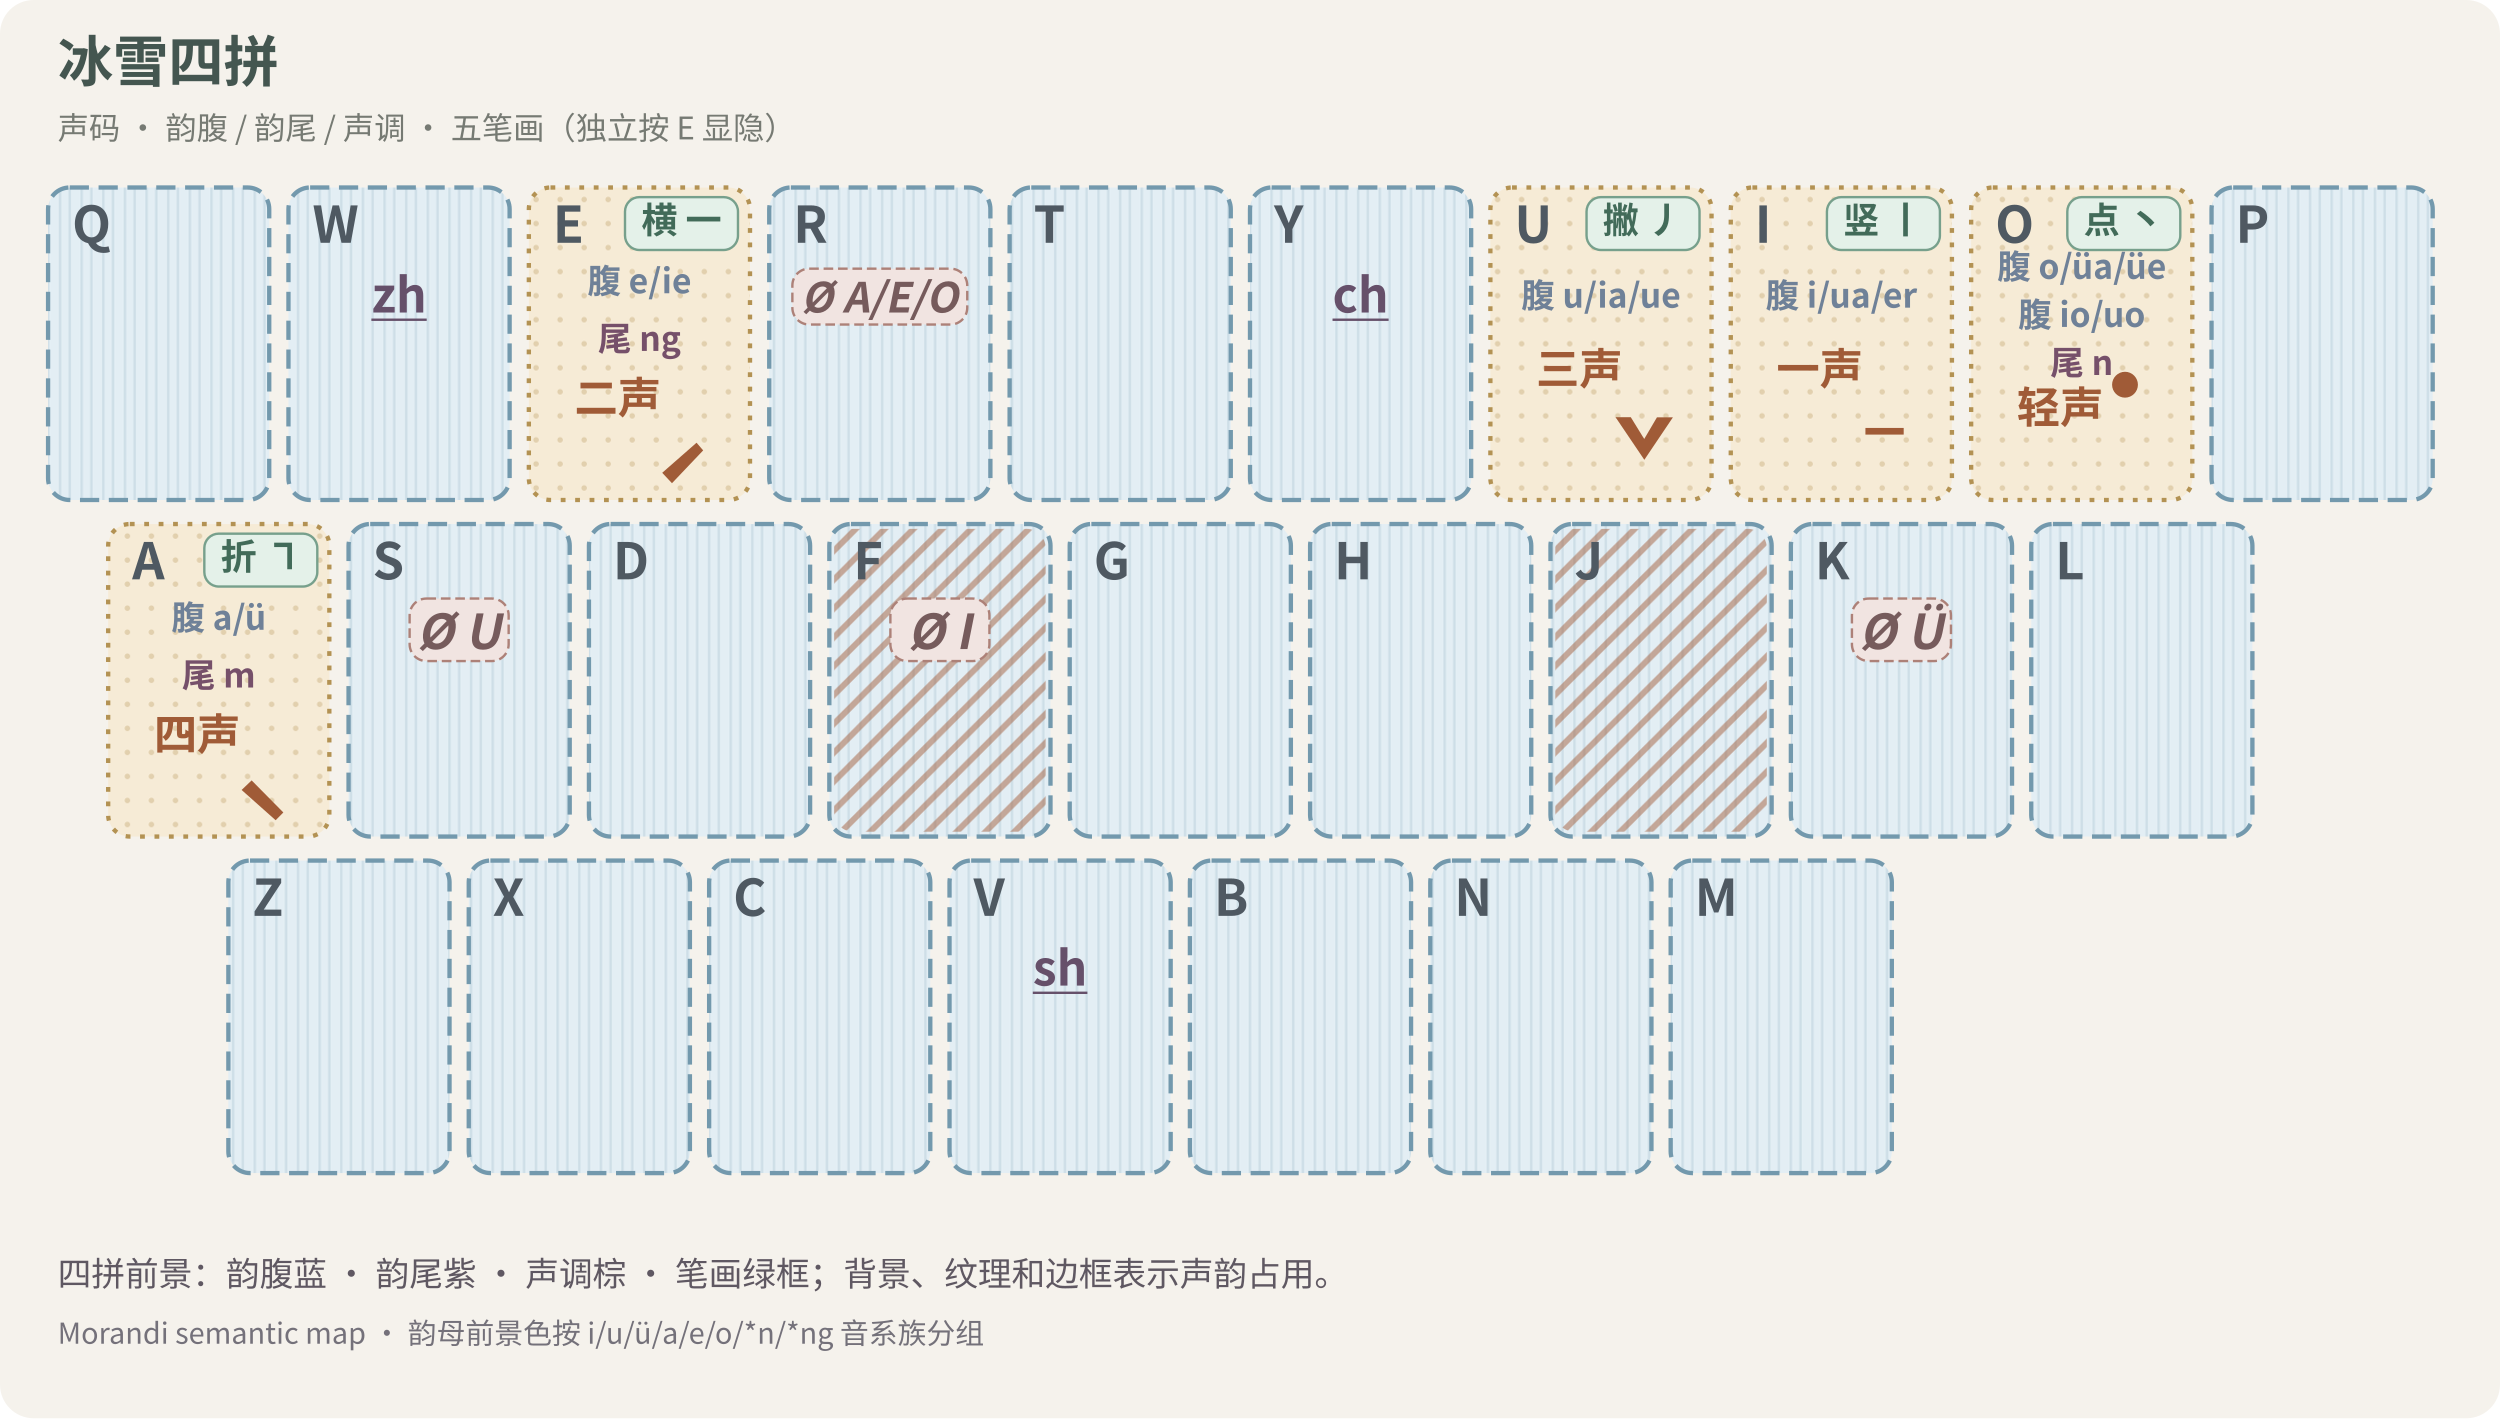
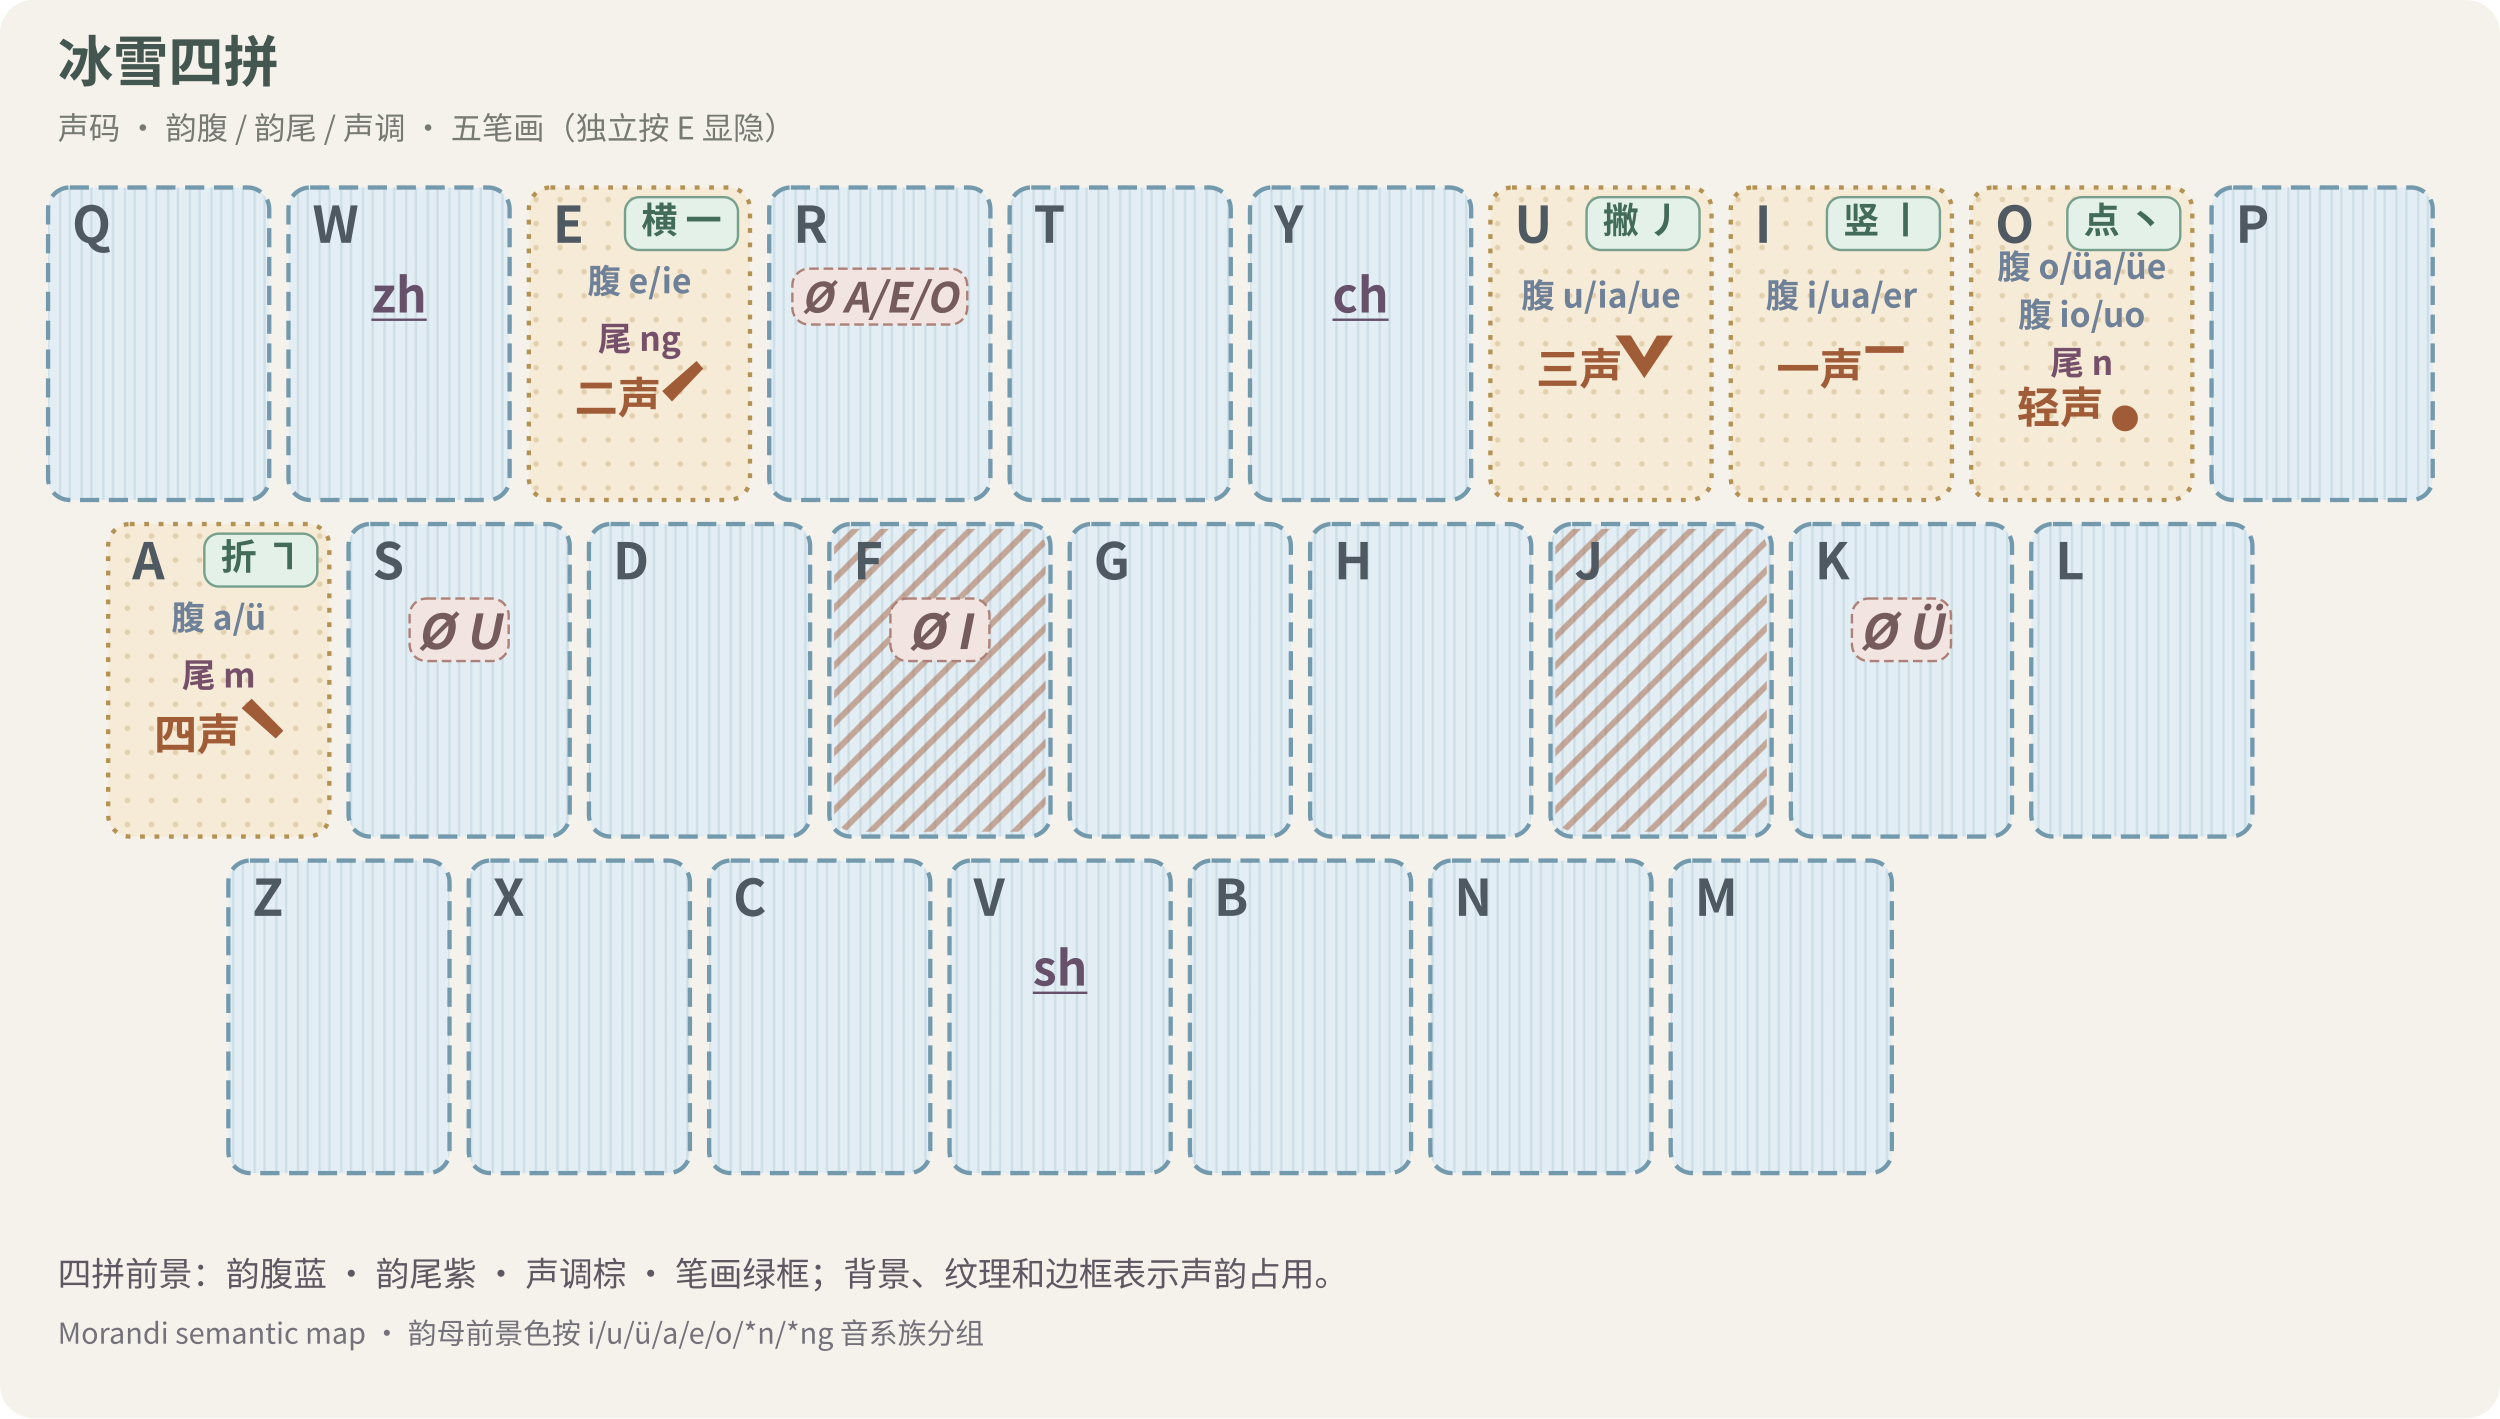
<svg xmlns="http://www.w3.org/2000/svg" class="keysvg nf4-keysvg" viewBox="0 0 1040 590" role="img" aria-labelledby="title desc">
  <defs>
    <pattern id="nf4-both" width="12" height="12" patternUnits="userSpaceOnUse">
      <rect width="12" height="12" fill="#fbfaf7" />
    </pattern>
    <pattern id="nf4-ionly" width="9" height="9" patternUnits="userSpaceOnUse">
      <rect width="9" height="9" fill="#e3eef4" />
      <path d="M2 0V9M7 0V9" stroke="#7399ad" stroke-opacity=".18" />
    </pattern>
    <pattern id="nf4-ronly" width="10" height="10" patternUnits="userSpaceOnUse">
      <rect width="10" height="10" fill="#f6ebd6" />
      <circle cx="3" cy="3" r="1.15" fill="#b39253" fill-opacity=".3" />
    </pattern>
    <pattern id="nf4-none" width="10" height="10" patternUnits="userSpaceOnUse">
      <rect width="10" height="10" fill="#eeece8" />
      <path d="M0 10L10 0" stroke="#aaa6a4" stroke-opacity=".14" />
    </pattern>
    <pattern id="nf4-multi" width="9" height="9" patternUnits="userSpaceOnUse">
      <rect width="9" height="9" fill="#f8efe2" />
      <path d="M-2 2L2-2M0 9L9 0M7 11L11 7" stroke="#9a784e" stroke-width="1.6" stroke-opacity=".27" />
    </pattern>
    <pattern id="nf4-anchor" width="12" height="12" patternUnits="userSpaceOnUse">
      <path d="M-3 3L3-3M0 12L12 0M9 15L15 9" stroke="#a05b37" stroke-width="2.5" stroke-opacity=".48" />
    </pattern>
  </defs>
  <rect width="1040" height="590" rx="14" fill="#f5f2ec" />
  <text x="24" y="34" font-family="Microsoft YaHei UI, Noto Sans CJK SC, sans-serif" font-size="23" fill="#445650" text-anchor="start" font-weight="760">冰雪四拼</text>
  <text x="24" y="58" font-family="Microsoft YaHei UI, Noto Sans CJK SC, sans-serif" font-size="13" fill="#767a73" text-anchor="start" font-weight="500">声码 · 韵腹 / 韵尾 / 声调 · 五笔画（独立按 E 显隐）</text>
  <g data-key="Q" data-role="initial-only">
    <clipPath id="snow_sipin-clip-0-0">
      <rect x="23" y="81" width="86" height="124" rx="7" />
    </clipPath>
    <rect x="20" y="78" width="92" height="130" rx="9" fill="url(#nf4-ionly)" stroke="#7399ad" stroke-width="1.8" stroke-dasharray="8 4" />
    <g clip-path="url(#snow_sipin-clip-0-0)">
-       <text x="30" y="101" font-family="Microsoft YaHei UI, Noto Sans CJK SC, sans-serif" font-size="21" fill="#4f5962" text-anchor="start" font-weight="680" data-key-label="true">Q</text>
+       <text x="30" y="101" font-family="Microsoft YaHei UI, Noto Sans CJK SC, sans-serif" font-size="21" fill="#4f5962" text-anchor="start" font-weight="800" data-key-label="true">Q</text>
    </g>
  </g>
  <g data-key="W" data-role="initial-only">
    <clipPath id="snow_sipin-clip-0-1">
      <rect x="123" y="81" width="86" height="124" rx="7" />
    </clipPath>
    <rect x="120" y="78" width="92" height="130" rx="9" fill="url(#nf4-ionly)" stroke="#7399ad" stroke-width="1.8" stroke-dasharray="8 4" />
    <g clip-path="url(#snow_sipin-clip-0-1)">
-       <text x="130" y="101" font-family="Microsoft YaHei UI, Noto Sans CJK SC, sans-serif" font-size="21" fill="#4f5962" text-anchor="start" font-weight="680" data-key-label="true">W</text>
+       <text x="130" y="101" font-family="Microsoft YaHei UI, Noto Sans CJK SC, sans-serif" font-size="21" fill="#4f5962" text-anchor="start" font-weight="800" data-key-label="true">W</text>
      <text x="166" y="130" text-anchor="middle" font-family="Microsoft YaHei UI, Noto Sans CJK SC, sans-serif" font-size="20" font-weight="700" text-decoration="underline" fill="#66506a">zh</text>
    </g>
  </g>
  <g data-key="E" data-role="rhyme-auxiliary">
    <clipPath id="snow_sipin-clip-0-2">
      <rect x="223" y="81" width="86" height="124" rx="7" />
    </clipPath>
    <rect x="220" y="78" width="92" height="130" rx="9" fill="url(#nf4-ronly)" stroke="#b39253" stroke-width="1.8" stroke-dasharray="2 4" />
    <g clip-path="url(#snow_sipin-clip-0-2)">
-       <text x="230" y="101" font-family="Microsoft YaHei UI, Noto Sans CJK SC, sans-serif" font-size="21" fill="#4f5962" text-anchor="start" font-weight="680" data-key-label="true">E</text>
+       <text x="230" y="101" font-family="Microsoft YaHei UI, Noto Sans CJK SC, sans-serif" font-size="21" fill="#4f5962" text-anchor="start" font-weight="800" data-key-label="true">E</text>
      <g data-aux-badge="stroke">
        <rect x="260" y="82" width="47" height="22" rx="6" fill="#e4f1e9" stroke="#77a08c" />
        <text x="283.5" y="97" font-family="Microsoft YaHei UI, Noto Sans CJK SC, sans-serif" font-size="15" fill="#426b59" text-anchor="middle" font-weight="750" data-aux-kind="stroke">横 一</text>
      </g>
      <text x="266" y="122" font-family="Microsoft YaHei UI, Noto Sans CJK SC, sans-serif" font-size="14" fill="#6f8198" text-anchor="middle" font-weight="700" data-aux-kind="abdomen">腹 e/ie</text>
      <text x="266" y="146" font-family="Microsoft YaHei UI, Noto Sans CJK SC, sans-serif" font-size="14" fill="#76506a" text-anchor="middle" font-weight="700" data-aux-kind="tail">尾 ng</text>
      <text x="257" y="172" font-family="LXGW WenKai GB, LXGW WenKai, Kaiti SC, STKaiti, KaiTi, AR PL KaitiM GB, serif" font-size="18" fill="#a05b37" text-anchor="middle" font-weight="800" data-aux-kind="tone">二声</text>
-       <text x="284" y="220" font-family="Noto Sans Mono CJK SC, Noto Sans Mono, Noto Sans CJK SC, Noto Sans SC, sans-serif" font-size="42" fill="#a05b37" text-anchor="middle" font-weight="700" data-aux-mark="tone">ˊ</text>
+       <text x="284" y="186" font-family="Noto Sans Mono CJK SC, Noto Sans Mono, Noto Sans CJK SC, Noto Sans SC, sans-serif" font-size="42" fill="#a05b37" text-anchor="middle" font-weight="700" data-aux-mark="tone">ˊ</text>
    </g>
  </g>
  <g data-key="R" data-role="initial-only">
    <clipPath id="snow_sipin-clip-0-3">
      <rect x="323" y="81" width="86" height="124" rx="7" />
    </clipPath>
    <rect x="320" y="78" width="92" height="130" rx="9" fill="url(#nf4-ionly)" stroke="#7399ad" stroke-width="1.8" stroke-dasharray="8 4" />
    <g clip-path="url(#snow_sipin-clip-0-3)">
-       <text x="330" y="101" font-family="Microsoft YaHei UI, Noto Sans CJK SC, sans-serif" font-size="21" fill="#4f5962" text-anchor="start" font-weight="680" data-key-label="true">R</text>
+       <text x="330" y="101" font-family="Microsoft YaHei UI, Noto Sans CJK SC, sans-serif" font-size="21" fill="#4f5962" text-anchor="start" font-weight="800" data-key-label="true">R</text>
      <rect x="329.621" y="111.759" width="72.759" height="23.241" rx="7" fill="#f1e4e1" stroke="#ad8178" stroke-dasharray="4 2" />
      <text x="366" y="130" text-anchor="middle" font-family="Microsoft YaHei UI, Noto Sans CJK SC, sans-serif" font-size="17.241" font-weight="700" font-style="italic" fill="#765b5c">Ø A/E/O</text>
    </g>
  </g>
  <g data-key="T" data-role="initial-only">
    <clipPath id="snow_sipin-clip-0-4">
      <rect x="423" y="81" width="86" height="124" rx="7" />
    </clipPath>
    <rect x="420" y="78" width="92" height="130" rx="9" fill="url(#nf4-ionly)" stroke="#7399ad" stroke-width="1.8" stroke-dasharray="8 4" />
    <g clip-path="url(#snow_sipin-clip-0-4)">
-       <text x="430" y="101" font-family="Microsoft YaHei UI, Noto Sans CJK SC, sans-serif" font-size="21" fill="#4f5962" text-anchor="start" font-weight="680" data-key-label="true">T</text>
+       <text x="430" y="101" font-family="Microsoft YaHei UI, Noto Sans CJK SC, sans-serif" font-size="21" fill="#4f5962" text-anchor="start" font-weight="800" data-key-label="true">T</text>
    </g>
  </g>
  <g data-key="Y" data-role="initial-only">
    <clipPath id="snow_sipin-clip-0-5">
      <rect x="523" y="81" width="86" height="124" rx="7" />
    </clipPath>
    <rect x="520" y="78" width="92" height="130" rx="9" fill="url(#nf4-ionly)" stroke="#7399ad" stroke-width="1.8" stroke-dasharray="8 4" />
    <g clip-path="url(#snow_sipin-clip-0-5)">
-       <text x="530" y="101" font-family="Microsoft YaHei UI, Noto Sans CJK SC, sans-serif" font-size="21" fill="#4f5962" text-anchor="start" font-weight="680" data-key-label="true">Y</text>
+       <text x="530" y="101" font-family="Microsoft YaHei UI, Noto Sans CJK SC, sans-serif" font-size="21" fill="#4f5962" text-anchor="start" font-weight="800" data-key-label="true">Y</text>
      <text x="566" y="130" text-anchor="middle" font-family="Microsoft YaHei UI, Noto Sans CJK SC, sans-serif" font-size="20" font-weight="700" text-decoration="underline" fill="#66506a">ch</text>
    </g>
  </g>
  <g data-key="U" data-role="rhyme-auxiliary">
    <clipPath id="snow_sipin-clip-0-6">
      <rect x="623" y="81" width="86" height="124" rx="7" />
    </clipPath>
    <rect x="620" y="78" width="92" height="130" rx="9" fill="url(#nf4-ronly)" stroke="#b39253" stroke-width="1.8" stroke-dasharray="2 4" />
    <g clip-path="url(#snow_sipin-clip-0-6)">
-       <text x="630" y="101" font-family="Microsoft YaHei UI, Noto Sans CJK SC, sans-serif" font-size="21" fill="#4f5962" text-anchor="start" font-weight="680" data-key-label="true">U</text>
+       <text x="630" y="101" font-family="Microsoft YaHei UI, Noto Sans CJK SC, sans-serif" font-size="21" fill="#4f5962" text-anchor="start" font-weight="800" data-key-label="true">U</text>
      <g data-aux-badge="stroke">
        <rect x="660" y="82" width="47" height="22" rx="6" fill="#e4f1e9" stroke="#77a08c" />
        <text x="683.5" y="97" font-family="Microsoft YaHei UI, Noto Sans CJK SC, sans-serif" font-size="15" fill="#426b59" text-anchor="middle" font-weight="750" data-aux-kind="stroke">撇 丿</text>
      </g>
      <text x="666" y="128" font-family="Microsoft YaHei UI, Noto Sans CJK SC, sans-serif" font-size="14" fill="#6f8198" text-anchor="middle" font-weight="700" data-aux-kind="abdomen">腹 u/ia/ue</text>
      <text x="657" y="160" font-family="LXGW WenKai GB, LXGW WenKai, Kaiti SC, STKaiti, KaiTi, AR PL KaitiM GB, serif" font-size="18" fill="#a05b37" text-anchor="middle" font-weight="800" data-aux-kind="tone">三声</text>
-       <text x="684" y="208" font-family="Noto Sans Mono CJK SC, Noto Sans Mono, Noto Sans CJK SC, Noto Sans SC, sans-serif" font-size="42" fill="#a05b37" text-anchor="middle" font-weight="700" data-aux-mark="tone">ˇ</text>
+       <text x="684" y="174" font-family="Noto Sans Mono CJK SC, Noto Sans Mono, Noto Sans CJK SC, Noto Sans SC, sans-serif" font-size="42" fill="#a05b37" text-anchor="middle" font-weight="700" data-aux-mark="tone">ˇ</text>
    </g>
  </g>
  <g data-key="I" data-role="rhyme-auxiliary">
    <clipPath id="snow_sipin-clip-0-7">
      <rect x="723" y="81" width="86" height="124" rx="7" />
    </clipPath>
    <rect x="720" y="78" width="92" height="130" rx="9" fill="url(#nf4-ronly)" stroke="#b39253" stroke-width="1.8" stroke-dasharray="2 4" />
    <g clip-path="url(#snow_sipin-clip-0-7)">
-       <text x="730" y="101" font-family="Microsoft YaHei UI, Noto Sans CJK SC, sans-serif" font-size="21" fill="#4f5962" text-anchor="start" font-weight="680" data-key-label="true">I</text>
+       <text x="730" y="101" font-family="Microsoft YaHei UI, Noto Sans CJK SC, sans-serif" font-size="21" fill="#4f5962" text-anchor="start" font-weight="800" data-key-label="true">I</text>
      <g data-aux-badge="stroke">
        <rect x="760" y="82" width="47" height="22" rx="6" fill="#e4f1e9" stroke="#77a08c" />
        <text x="783.5" y="97" font-family="Microsoft YaHei UI, Noto Sans CJK SC, sans-serif" font-size="15" fill="#426b59" text-anchor="middle" font-weight="750" data-aux-kind="stroke">竖 丨</text>
      </g>
      <text x="766" y="128" font-family="Microsoft YaHei UI, Noto Sans CJK SC, sans-serif" font-size="14" fill="#6f8198" text-anchor="middle" font-weight="700" data-aux-kind="abdomen">腹 i/ua/er</text>
      <text x="757" y="160" font-family="LXGW WenKai GB, LXGW WenKai, Kaiti SC, STKaiti, KaiTi, AR PL KaitiM GB, serif" font-size="18" fill="#a05b37" text-anchor="middle" font-weight="800" data-aux-kind="tone">一声</text>
-       <text x="784" y="208" font-family="Noto Sans Mono CJK SC, Noto Sans Mono, Noto Sans CJK SC, Noto Sans SC, sans-serif" font-size="42" fill="#a05b37" text-anchor="middle" font-weight="700" data-aux-mark="tone">ˉ</text>
+       <text x="784" y="174" font-family="Noto Sans Mono CJK SC, Noto Sans Mono, Noto Sans CJK SC, Noto Sans SC, sans-serif" font-size="42" fill="#a05b37" text-anchor="middle" font-weight="700" data-aux-mark="tone">ˉ</text>
    </g>
  </g>
  <g data-key="O" data-role="rhyme-auxiliary">
    <clipPath id="snow_sipin-clip-0-8">
      <rect x="823" y="81" width="86" height="124" rx="7" />
    </clipPath>
    <rect x="820" y="78" width="92" height="130" rx="9" fill="url(#nf4-ronly)" stroke="#b39253" stroke-width="1.8" stroke-dasharray="2 4" />
    <g clip-path="url(#snow_sipin-clip-0-8)">
-       <text x="830" y="101" font-family="Microsoft YaHei UI, Noto Sans CJK SC, sans-serif" font-size="21" fill="#4f5962" text-anchor="start" font-weight="680" data-key-label="true">O</text>
+       <text x="830" y="101" font-family="Microsoft YaHei UI, Noto Sans CJK SC, sans-serif" font-size="21" fill="#4f5962" text-anchor="start" font-weight="800" data-key-label="true">O</text>
      <g data-aux-badge="stroke">
        <rect x="860" y="82" width="47" height="22" rx="6" fill="#e4f1e9" stroke="#77a08c" />
        <text x="883.5" y="97" font-family="Microsoft YaHei UI, Noto Sans CJK SC, sans-serif" font-size="15" fill="#426b59" text-anchor="middle" font-weight="750" data-aux-kind="stroke">点 丶</text>
      </g>
      <text x="866" y="116" font-family="Microsoft YaHei UI, Noto Sans CJK SC, sans-serif" font-size="14" fill="#6f8198" text-anchor="middle" font-weight="700" data-aux-kind="abdomen">腹 o/üa/üe</text>
      <text x="866" y="136" font-family="Microsoft YaHei UI, Noto Sans CJK SC, sans-serif" font-size="14" fill="#6f8198" text-anchor="middle" font-weight="700" data-aux-kind="abdomen">腹 io/uo</text>
      <text x="866" y="156" font-family="Microsoft YaHei UI, Noto Sans CJK SC, sans-serif" font-size="14" fill="#76506a" text-anchor="middle" font-weight="700" data-aux-kind="tail">尾 n</text>
      <text x="857" y="176" font-family="LXGW WenKai GB, LXGW WenKai, Kaiti SC, STKaiti, KaiTi, AR PL KaitiM GB, serif" font-size="18" fill="#a05b37" text-anchor="middle" font-weight="800" data-aux-kind="tone">轻声</text>
-       <text x="884" y="176" font-family="Noto Sans Mono CJK SC, Noto Sans Mono, Noto Sans CJK SC, Noto Sans SC, sans-serif" font-size="42" fill="#a05b37" text-anchor="middle" font-weight="700" data-aux-mark="tone">·</text>
+       <text x="884" y="190" font-family="Noto Sans Mono CJK SC, Noto Sans Mono, Noto Sans CJK SC, Noto Sans SC, sans-serif" font-size="42" fill="#a05b37" text-anchor="middle" font-weight="700" data-aux-mark="tone">·</text>
    </g>
  </g>
  <g data-key="P" data-role="initial-only">
    <clipPath id="snow_sipin-clip-0-9">
      <rect x="923" y="81" width="86" height="124" rx="7" />
    </clipPath>
    <rect x="920" y="78" width="92" height="130" rx="9" fill="url(#nf4-ionly)" stroke="#7399ad" stroke-width="1.8" stroke-dasharray="8 4" />
    <g clip-path="url(#snow_sipin-clip-0-9)">
-       <text x="930" y="101" font-family="Microsoft YaHei UI, Noto Sans CJK SC, sans-serif" font-size="21" fill="#4f5962" text-anchor="start" font-weight="680" data-key-label="true">P</text>
+       <text x="930" y="101" font-family="Microsoft YaHei UI, Noto Sans CJK SC, sans-serif" font-size="21" fill="#4f5962" text-anchor="start" font-weight="800" data-key-label="true">P</text>
    </g>
  </g>
  <g data-key="A" data-role="rhyme-auxiliary">
    <clipPath id="snow_sipin-clip-1-0">
      <rect x="48" y="221" width="86" height="124" rx="7" />
    </clipPath>
    <rect x="45" y="218" width="92" height="130" rx="9" fill="url(#nf4-ronly)" stroke="#b39253" stroke-width="1.8" stroke-dasharray="2 4" />
    <g clip-path="url(#snow_sipin-clip-1-0)">
-       <text x="55" y="241" font-family="Microsoft YaHei UI, Noto Sans CJK SC, sans-serif" font-size="21" fill="#4f5962" text-anchor="start" font-weight="680" data-key-label="true">A</text>
+       <text x="55" y="241" font-family="Microsoft YaHei UI, Noto Sans CJK SC, sans-serif" font-size="21" fill="#4f5962" text-anchor="start" font-weight="800" data-key-label="true">A</text>
      <g data-aux-badge="stroke">
        <rect x="85" y="222" width="47" height="22" rx="6" fill="#e4f1e9" stroke="#77a08c" />
        <text x="108.5" y="237" font-family="Microsoft YaHei UI, Noto Sans CJK SC, sans-serif" font-size="15" fill="#426b59" text-anchor="middle" font-weight="750" data-aux-kind="stroke">折 ㇕</text>
      </g>
      <text x="91" y="262" font-family="Microsoft YaHei UI, Noto Sans CJK SC, sans-serif" font-size="14" fill="#6f8198" text-anchor="middle" font-weight="700" data-aux-kind="abdomen">腹 a/ü</text>
      <text x="91" y="286" font-family="Microsoft YaHei UI, Noto Sans CJK SC, sans-serif" font-size="14" fill="#76506a" text-anchor="middle" font-weight="700" data-aux-kind="tail">尾 m</text>
      <text x="82" y="312" font-family="LXGW WenKai GB, LXGW WenKai, Kaiti SC, STKaiti, KaiTi, AR PL KaitiM GB, serif" font-size="18" fill="#a05b37" text-anchor="middle" font-weight="800" data-aux-kind="tone">四声</text>
-       <text x="109" y="360" font-family="Noto Sans Mono CJK SC, Noto Sans Mono, Noto Sans CJK SC, Noto Sans SC, sans-serif" font-size="42" fill="#a05b37" text-anchor="middle" font-weight="700" data-aux-mark="tone">ˋ</text>
+       <text x="109" y="326" font-family="Noto Sans Mono CJK SC, Noto Sans Mono, Noto Sans CJK SC, Noto Sans SC, sans-serif" font-size="42" fill="#a05b37" text-anchor="middle" font-weight="700" data-aux-mark="tone">ˋ</text>
    </g>
  </g>
  <g data-key="S" data-role="initial-only">
    <clipPath id="snow_sipin-clip-1-1">
      <rect x="148" y="221" width="86" height="124" rx="7" />
    </clipPath>
    <rect x="145" y="218" width="92" height="130" rx="9" fill="url(#nf4-ionly)" stroke="#7399ad" stroke-width="1.8" stroke-dasharray="8 4" />
    <g clip-path="url(#snow_sipin-clip-1-1)">
-       <text x="155" y="241" font-family="Microsoft YaHei UI, Noto Sans CJK SC, sans-serif" font-size="21" fill="#4f5962" text-anchor="start" font-weight="680" data-key-label="true">S</text>
+       <text x="155" y="241" font-family="Microsoft YaHei UI, Noto Sans CJK SC, sans-serif" font-size="21" fill="#4f5962" text-anchor="start" font-weight="800" data-key-label="true">S</text>
      <rect x="170.4" y="249" width="41.2" height="26" rx="7" fill="#f1e4e1" stroke="#ad8178" stroke-dasharray="4 2" />
      <text x="191" y="270" text-anchor="middle" font-family="Microsoft YaHei UI, Noto Sans CJK SC, sans-serif" font-size="20" font-weight="700" font-style="italic" fill="#765b5c">Ø U</text>
    </g>
  </g>
  <g data-key="D" data-role="initial-only">
    <clipPath id="snow_sipin-clip-1-2">
      <rect x="248" y="221" width="86" height="124" rx="7" />
    </clipPath>
    <rect x="245" y="218" width="92" height="130" rx="9" fill="url(#nf4-ionly)" stroke="#7399ad" stroke-width="1.8" stroke-dasharray="8 4" />
    <g clip-path="url(#snow_sipin-clip-1-2)">
-       <text x="255" y="241" font-family="Microsoft YaHei UI, Noto Sans CJK SC, sans-serif" font-size="21" fill="#4f5962" text-anchor="start" font-weight="680" data-key-label="true">D</text>
+       <text x="255" y="241" font-family="Microsoft YaHei UI, Noto Sans CJK SC, sans-serif" font-size="21" fill="#4f5962" text-anchor="start" font-weight="800" data-key-label="true">D</text>
    </g>
  </g>
  <g data-key="F" data-role="initial-only">
    <clipPath id="snow_sipin-clip-1-3">
      <rect x="348" y="221" width="86" height="124" rx="7" />
    </clipPath>
    <rect x="345" y="218" width="92" height="130" rx="9" fill="url(#nf4-ionly)" stroke="#7399ad" stroke-width="1.8" stroke-dasharray="8 4" />
    <rect x="347" y="220" width="88" height="126" rx="8" fill="url(#nf4-anchor)" pointer-events="none" />
    <g clip-path="url(#snow_sipin-clip-1-3)">
-       <text x="355" y="241" font-family="Microsoft YaHei UI, Noto Sans CJK SC, sans-serif" font-size="21" fill="#4f5962" text-anchor="start" font-weight="680" data-key-label="true">F</text>
+       <text x="355" y="241" font-family="Microsoft YaHei UI, Noto Sans CJK SC, sans-serif" font-size="21" fill="#4f5962" text-anchor="start" font-weight="800" data-key-label="true">F</text>
      <rect x="370.4" y="249" width="41.2" height="26" rx="7" fill="#f1e4e1" stroke="#ad8178" stroke-dasharray="4 2" />
      <text x="391" y="270" text-anchor="middle" font-family="Microsoft YaHei UI, Noto Sans CJK SC, sans-serif" font-size="20" font-weight="700" font-style="italic" fill="#765b5c">Ø I</text>
    </g>
  </g>
  <g data-key="G" data-role="initial-only">
    <clipPath id="snow_sipin-clip-1-4">
      <rect x="448" y="221" width="86" height="124" rx="7" />
    </clipPath>
    <rect x="445" y="218" width="92" height="130" rx="9" fill="url(#nf4-ionly)" stroke="#7399ad" stroke-width="1.8" stroke-dasharray="8 4" />
    <g clip-path="url(#snow_sipin-clip-1-4)">
-       <text x="455" y="241" font-family="Microsoft YaHei UI, Noto Sans CJK SC, sans-serif" font-size="21" fill="#4f5962" text-anchor="start" font-weight="680" data-key-label="true">G</text>
+       <text x="455" y="241" font-family="Microsoft YaHei UI, Noto Sans CJK SC, sans-serif" font-size="21" fill="#4f5962" text-anchor="start" font-weight="800" data-key-label="true">G</text>
    </g>
  </g>
  <g data-key="H" data-role="initial-only">
    <clipPath id="snow_sipin-clip-1-5">
      <rect x="548" y="221" width="86" height="124" rx="7" />
    </clipPath>
    <rect x="545" y="218" width="92" height="130" rx="9" fill="url(#nf4-ionly)" stroke="#7399ad" stroke-width="1.8" stroke-dasharray="8 4" />
    <g clip-path="url(#snow_sipin-clip-1-5)">
-       <text x="555" y="241" font-family="Microsoft YaHei UI, Noto Sans CJK SC, sans-serif" font-size="21" fill="#4f5962" text-anchor="start" font-weight="680" data-key-label="true">H</text>
+       <text x="555" y="241" font-family="Microsoft YaHei UI, Noto Sans CJK SC, sans-serif" font-size="21" fill="#4f5962" text-anchor="start" font-weight="800" data-key-label="true">H</text>
    </g>
  </g>
  <g data-key="J" data-role="initial-only">
    <clipPath id="snow_sipin-clip-1-6">
      <rect x="648" y="221" width="86" height="124" rx="7" />
    </clipPath>
    <rect x="645" y="218" width="92" height="130" rx="9" fill="url(#nf4-ionly)" stroke="#7399ad" stroke-width="1.8" stroke-dasharray="8 4" />
    <rect x="647" y="220" width="88" height="126" rx="8" fill="url(#nf4-anchor)" pointer-events="none" />
    <g clip-path="url(#snow_sipin-clip-1-6)">
-       <text x="655" y="241" font-family="Microsoft YaHei UI, Noto Sans CJK SC, sans-serif" font-size="21" fill="#4f5962" text-anchor="start" font-weight="680" data-key-label="true">J</text>
+       <text x="655" y="241" font-family="Microsoft YaHei UI, Noto Sans CJK SC, sans-serif" font-size="21" fill="#4f5962" text-anchor="start" font-weight="800" data-key-label="true">J</text>
    </g>
  </g>
  <g data-key="K" data-role="initial-only">
    <clipPath id="snow_sipin-clip-1-7">
      <rect x="748" y="221" width="86" height="124" rx="7" />
    </clipPath>
    <rect x="745" y="218" width="92" height="130" rx="9" fill="url(#nf4-ionly)" stroke="#7399ad" stroke-width="1.8" stroke-dasharray="8 4" />
    <g clip-path="url(#snow_sipin-clip-1-7)">
-       <text x="755" y="241" font-family="Microsoft YaHei UI, Noto Sans CJK SC, sans-serif" font-size="21" fill="#4f5962" text-anchor="start" font-weight="680" data-key-label="true">K</text>
+       <text x="755" y="241" font-family="Microsoft YaHei UI, Noto Sans CJK SC, sans-serif" font-size="21" fill="#4f5962" text-anchor="start" font-weight="800" data-key-label="true">K</text>
      <rect x="770.4" y="249" width="41.2" height="26" rx="7" fill="#f1e4e1" stroke="#ad8178" stroke-dasharray="4 2" />
      <text x="791" y="270" text-anchor="middle" font-family="Microsoft YaHei UI, Noto Sans CJK SC, sans-serif" font-size="20" font-weight="700" font-style="italic" fill="#765b5c">Ø Ü</text>
    </g>
  </g>
  <g data-key="L" data-role="initial-only">
    <clipPath id="snow_sipin-clip-1-8">
      <rect x="848" y="221" width="86" height="124" rx="7" />
    </clipPath>
    <rect x="845" y="218" width="92" height="130" rx="9" fill="url(#nf4-ionly)" stroke="#7399ad" stroke-width="1.8" stroke-dasharray="8 4" />
    <g clip-path="url(#snow_sipin-clip-1-8)">
-       <text x="855" y="241" font-family="Microsoft YaHei UI, Noto Sans CJK SC, sans-serif" font-size="21" fill="#4f5962" text-anchor="start" font-weight="680" data-key-label="true">L</text>
+       <text x="855" y="241" font-family="Microsoft YaHei UI, Noto Sans CJK SC, sans-serif" font-size="21" fill="#4f5962" text-anchor="start" font-weight="800" data-key-label="true">L</text>
    </g>
  </g>
  <g data-key="Z" data-role="initial-only">
    <clipPath id="snow_sipin-clip-2-0">
      <rect x="98" y="361" width="86" height="124" rx="7" />
    </clipPath>
    <rect x="95" y="358" width="92" height="130" rx="9" fill="url(#nf4-ionly)" stroke="#7399ad" stroke-width="1.8" stroke-dasharray="8 4" />
    <g clip-path="url(#snow_sipin-clip-2-0)">
-       <text x="105" y="381" font-family="Microsoft YaHei UI, Noto Sans CJK SC, sans-serif" font-size="21" fill="#4f5962" text-anchor="start" font-weight="680" data-key-label="true">Z</text>
+       <text x="105" y="381" font-family="Microsoft YaHei UI, Noto Sans CJK SC, sans-serif" font-size="21" fill="#4f5962" text-anchor="start" font-weight="800" data-key-label="true">Z</text>
    </g>
  </g>
  <g data-key="X" data-role="initial-only">
    <clipPath id="snow_sipin-clip-2-1">
      <rect x="198" y="361" width="86" height="124" rx="7" />
    </clipPath>
    <rect x="195" y="358" width="92" height="130" rx="9" fill="url(#nf4-ionly)" stroke="#7399ad" stroke-width="1.8" stroke-dasharray="8 4" />
    <g clip-path="url(#snow_sipin-clip-2-1)">
-       <text x="205" y="381" font-family="Microsoft YaHei UI, Noto Sans CJK SC, sans-serif" font-size="21" fill="#4f5962" text-anchor="start" font-weight="680" data-key-label="true">X</text>
+       <text x="205" y="381" font-family="Microsoft YaHei UI, Noto Sans CJK SC, sans-serif" font-size="21" fill="#4f5962" text-anchor="start" font-weight="800" data-key-label="true">X</text>
    </g>
  </g>
  <g data-key="C" data-role="initial-only">
    <clipPath id="snow_sipin-clip-2-2">
      <rect x="298" y="361" width="86" height="124" rx="7" />
    </clipPath>
    <rect x="295" y="358" width="92" height="130" rx="9" fill="url(#nf4-ionly)" stroke="#7399ad" stroke-width="1.8" stroke-dasharray="8 4" />
    <g clip-path="url(#snow_sipin-clip-2-2)">
-       <text x="305" y="381" font-family="Microsoft YaHei UI, Noto Sans CJK SC, sans-serif" font-size="21" fill="#4f5962" text-anchor="start" font-weight="680" data-key-label="true">C</text>
+       <text x="305" y="381" font-family="Microsoft YaHei UI, Noto Sans CJK SC, sans-serif" font-size="21" fill="#4f5962" text-anchor="start" font-weight="800" data-key-label="true">C</text>
    </g>
  </g>
  <g data-key="V" data-role="initial-only">
    <clipPath id="snow_sipin-clip-2-3">
      <rect x="398" y="361" width="86" height="124" rx="7" />
    </clipPath>
    <rect x="395" y="358" width="92" height="130" rx="9" fill="url(#nf4-ionly)" stroke="#7399ad" stroke-width="1.8" stroke-dasharray="8 4" />
    <g clip-path="url(#snow_sipin-clip-2-3)">
-       <text x="405" y="381" font-family="Microsoft YaHei UI, Noto Sans CJK SC, sans-serif" font-size="21" fill="#4f5962" text-anchor="start" font-weight="680" data-key-label="true">V</text>
+       <text x="405" y="381" font-family="Microsoft YaHei UI, Noto Sans CJK SC, sans-serif" font-size="21" fill="#4f5962" text-anchor="start" font-weight="800" data-key-label="true">V</text>
      <text x="441" y="410" text-anchor="middle" font-family="Microsoft YaHei UI, Noto Sans CJK SC, sans-serif" font-size="20" font-weight="700" text-decoration="underline" fill="#66506a">sh</text>
    </g>
  </g>
  <g data-key="B" data-role="initial-only">
    <clipPath id="snow_sipin-clip-2-4">
      <rect x="498" y="361" width="86" height="124" rx="7" />
    </clipPath>
    <rect x="495" y="358" width="92" height="130" rx="9" fill="url(#nf4-ionly)" stroke="#7399ad" stroke-width="1.8" stroke-dasharray="8 4" />
    <g clip-path="url(#snow_sipin-clip-2-4)">
-       <text x="505" y="381" font-family="Microsoft YaHei UI, Noto Sans CJK SC, sans-serif" font-size="21" fill="#4f5962" text-anchor="start" font-weight="680" data-key-label="true">B</text>
+       <text x="505" y="381" font-family="Microsoft YaHei UI, Noto Sans CJK SC, sans-serif" font-size="21" fill="#4f5962" text-anchor="start" font-weight="800" data-key-label="true">B</text>
    </g>
  </g>
  <g data-key="N" data-role="initial-only">
    <clipPath id="snow_sipin-clip-2-5">
      <rect x="598" y="361" width="86" height="124" rx="7" />
    </clipPath>
    <rect x="595" y="358" width="92" height="130" rx="9" fill="url(#nf4-ionly)" stroke="#7399ad" stroke-width="1.8" stroke-dasharray="8 4" />
    <g clip-path="url(#snow_sipin-clip-2-5)">
-       <text x="605" y="381" font-family="Microsoft YaHei UI, Noto Sans CJK SC, sans-serif" font-size="21" fill="#4f5962" text-anchor="start" font-weight="680" data-key-label="true">N</text>
+       <text x="605" y="381" font-family="Microsoft YaHei UI, Noto Sans CJK SC, sans-serif" font-size="21" fill="#4f5962" text-anchor="start" font-weight="800" data-key-label="true">N</text>
    </g>
  </g>
  <g data-key="M" data-role="initial-only">
    <clipPath id="snow_sipin-clip-2-6">
      <rect x="698" y="361" width="86" height="124" rx="7" />
    </clipPath>
    <rect x="695" y="358" width="92" height="130" rx="9" fill="url(#nf4-ionly)" stroke="#7399ad" stroke-width="1.8" stroke-dasharray="8 4" />
    <g clip-path="url(#snow_sipin-clip-2-6)">
-       <text x="705" y="381" font-family="Microsoft YaHei UI, Noto Sans CJK SC, sans-serif" font-size="21" fill="#4f5962" text-anchor="start" font-weight="680" data-key-label="true">M</text>
+       <text x="705" y="381" font-family="Microsoft YaHei UI, Noto Sans CJK SC, sans-serif" font-size="21" fill="#4f5962" text-anchor="start" font-weight="800" data-key-label="true">M</text>
    </g>
  </g>
  <text x="24" y="535" font-family="Microsoft YaHei UI, Noto Sans CJK SC, sans-serif" font-size="14" fill="#5f5862" text-anchor="start" font-weight="500">四拼前景：韵腹蓝 · 韵尾紫 · 声调棕 · 笔画绿框；背景、纹理和边框表示声韵占用。</text>
  <text x="24" y="559" font-family="Microsoft YaHei UI, Noto Sans CJK SC, sans-serif" font-size="12" fill="#74717a" text-anchor="start" font-weight="500">Morandi semantic map · 韵母前景色按 i/u/ü/a/e/o/*n/*ng 音系族分组</text>
</svg>
